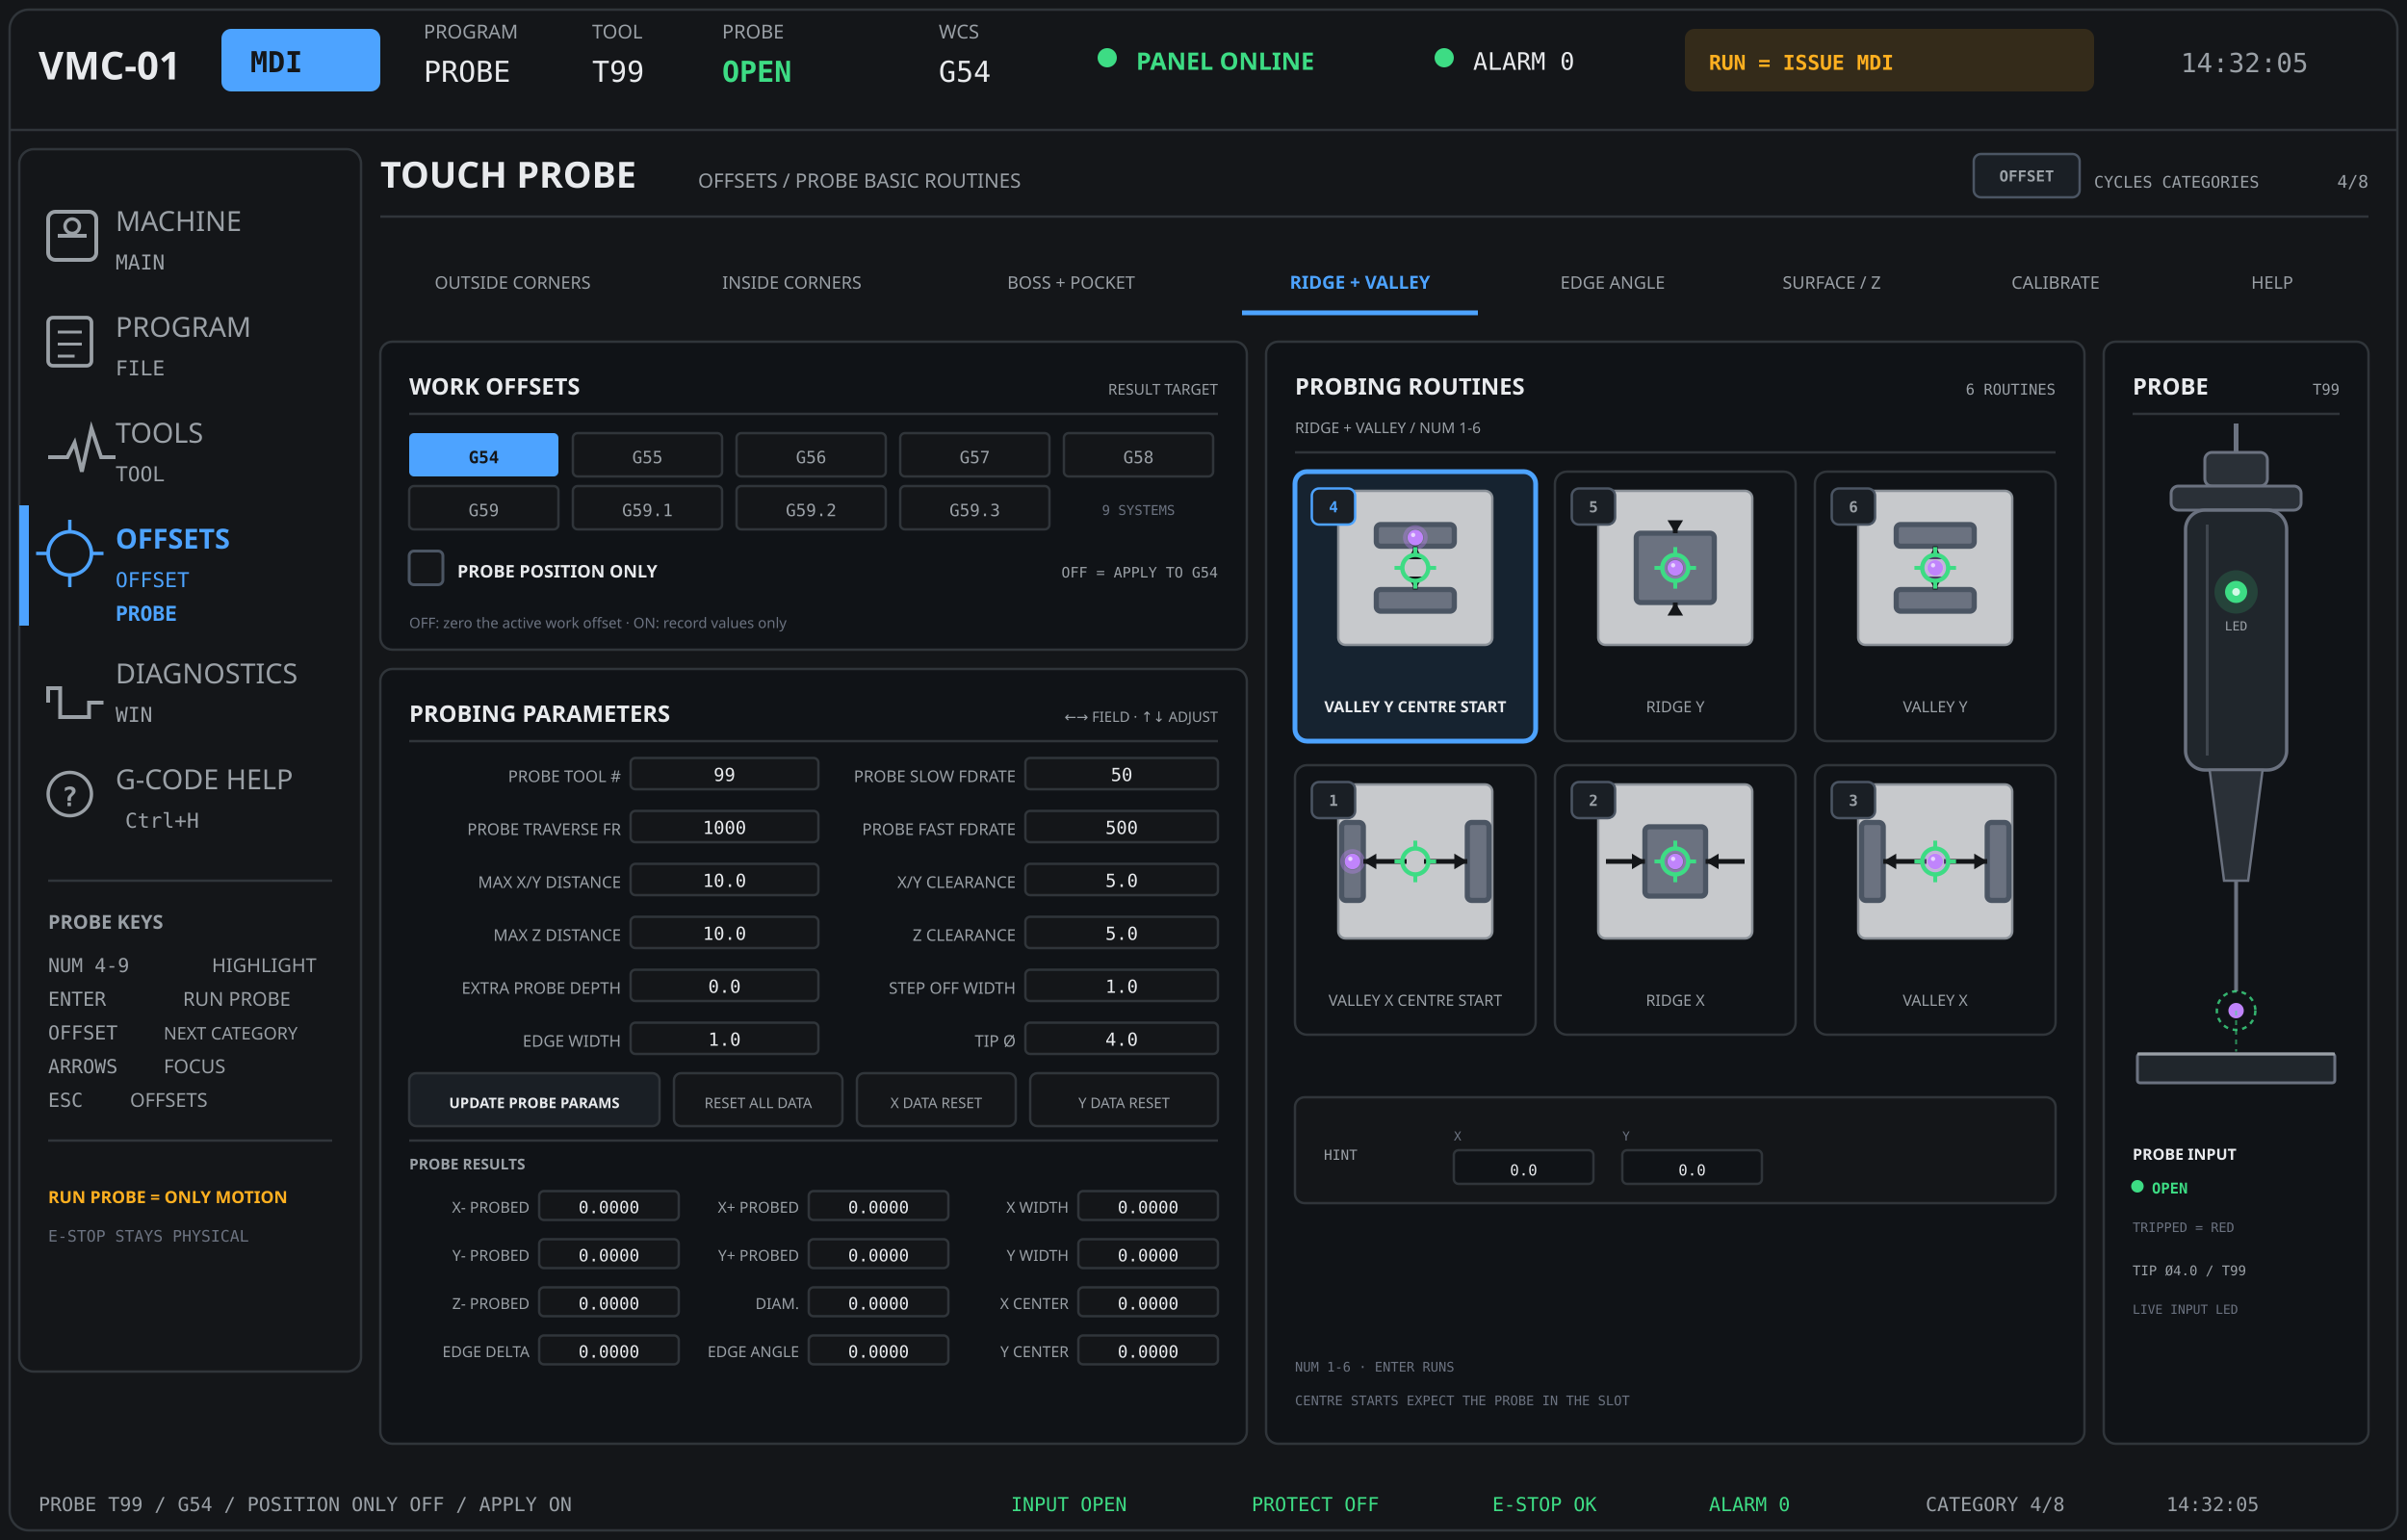
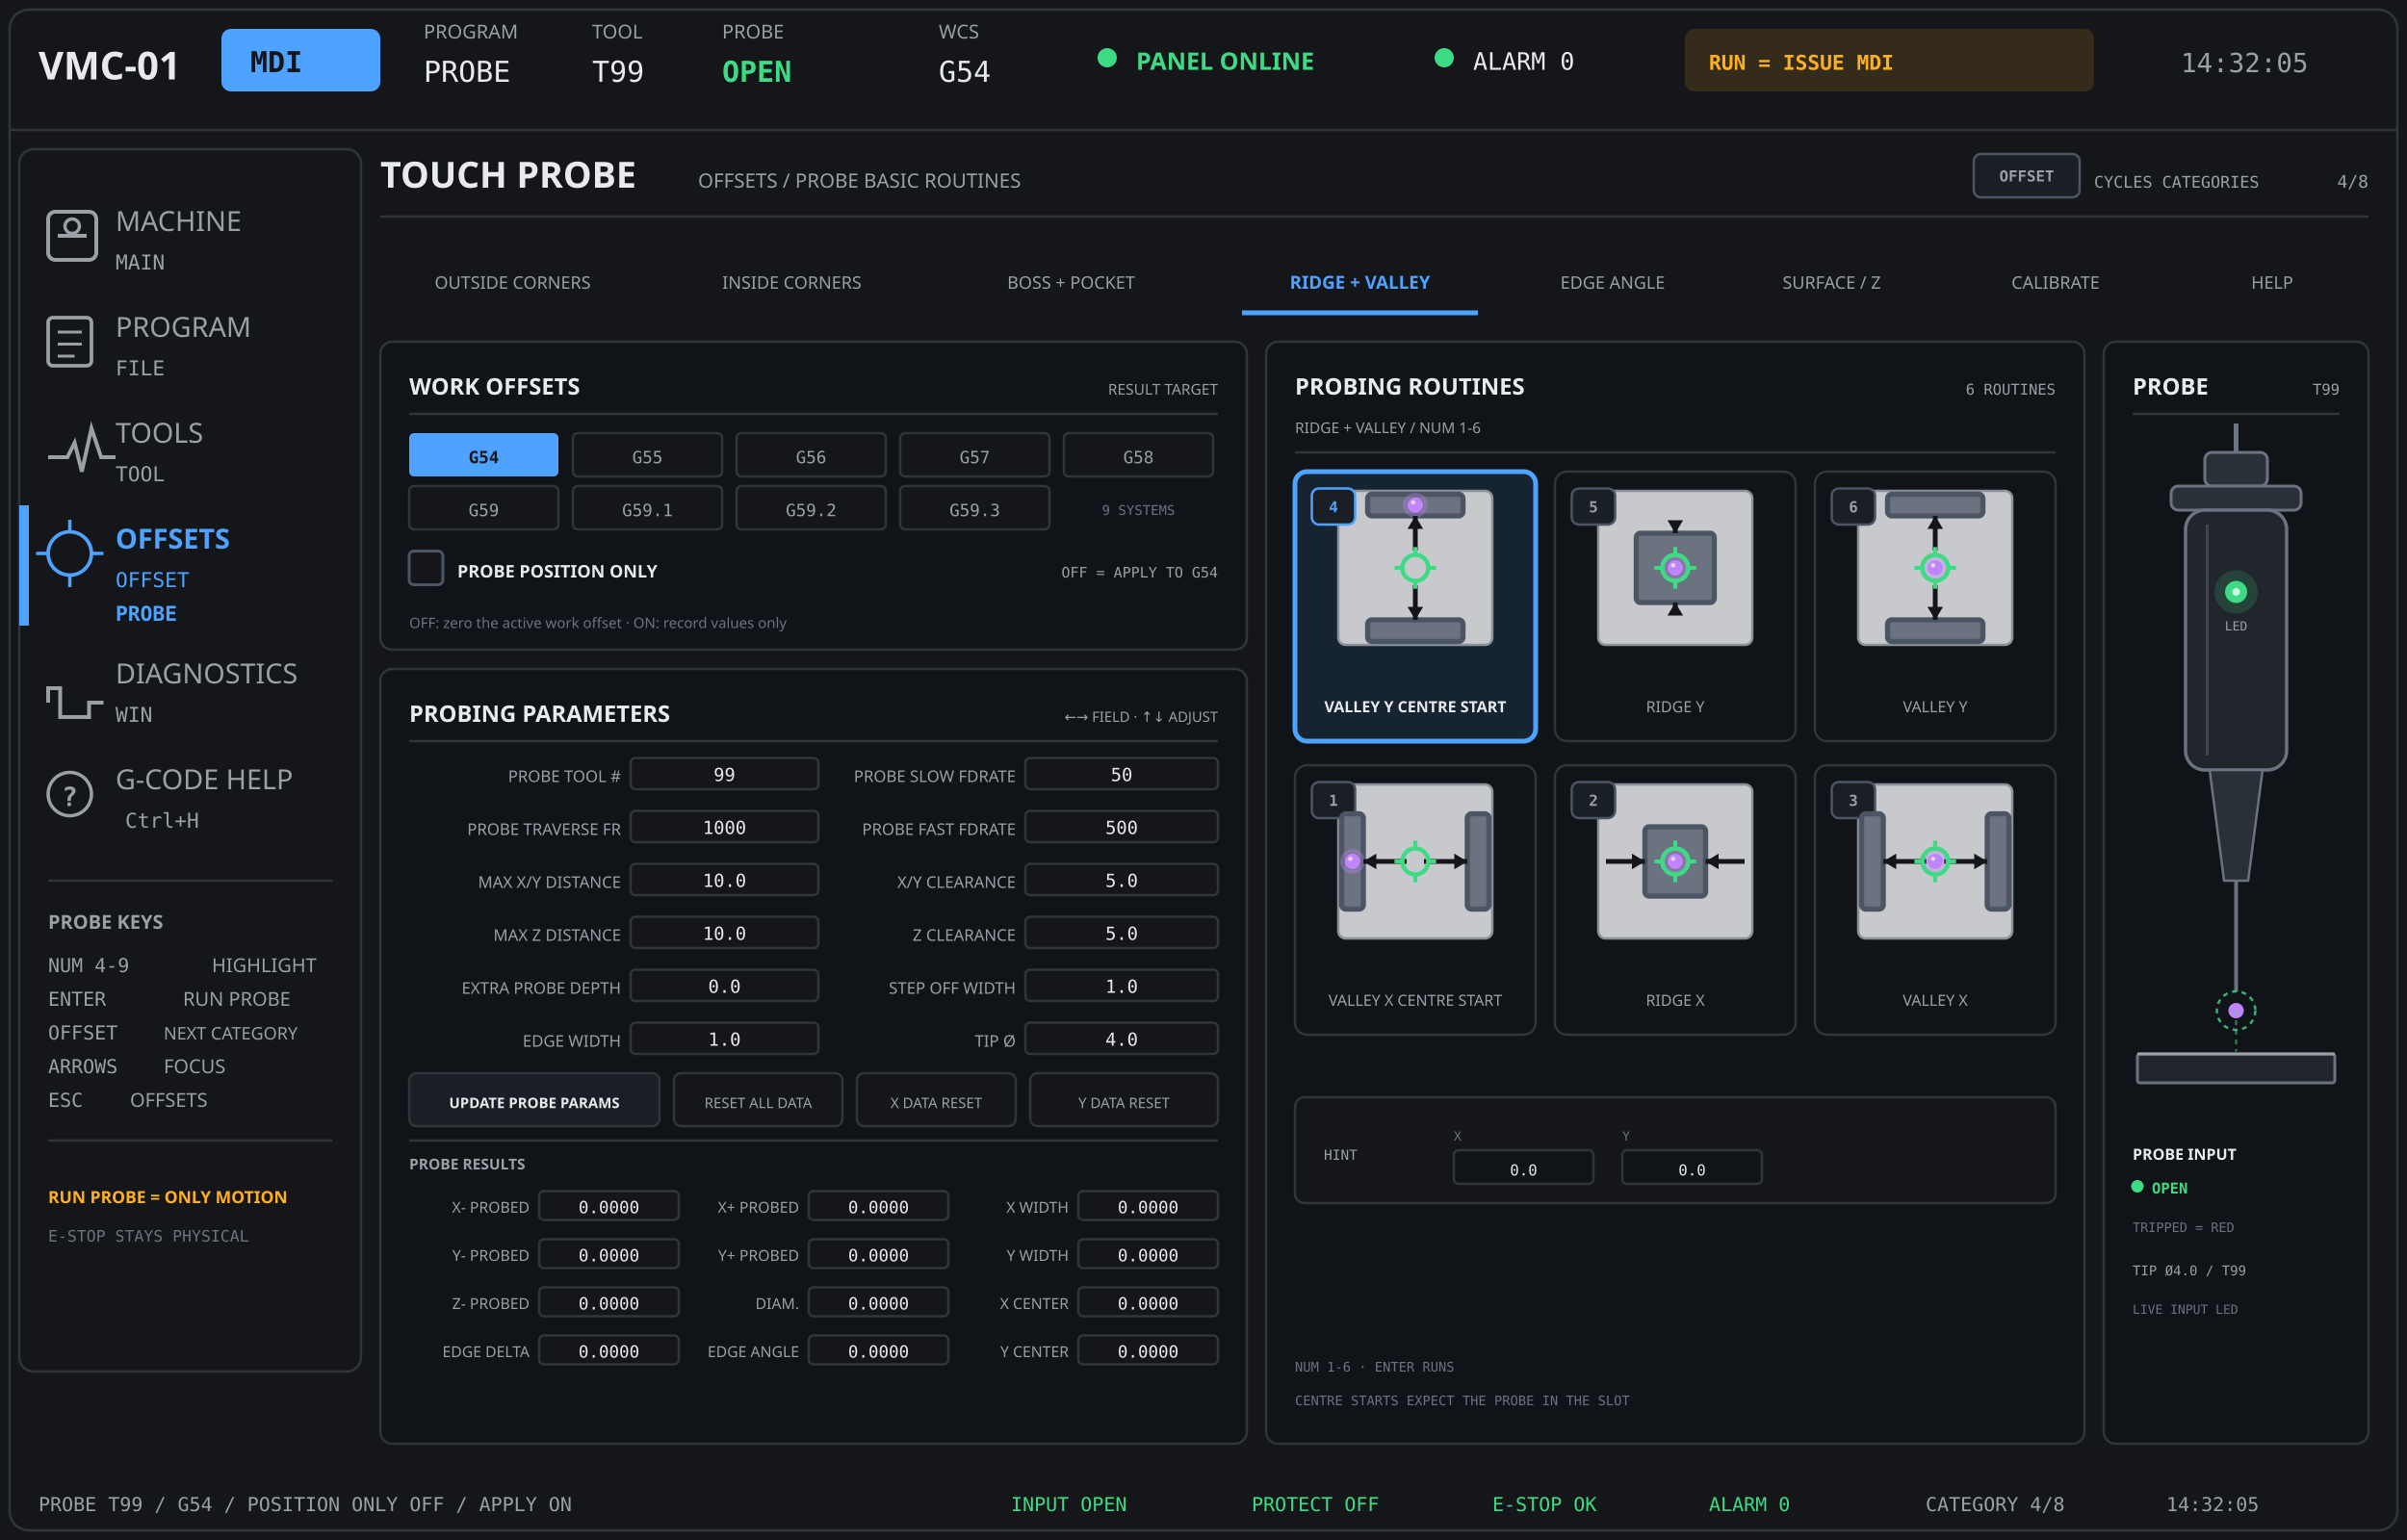
<svg xmlns="http://www.w3.org/2000/svg" viewBox="0 0 1000 640" width="1000" height="640">
  <rect x="0" y="0" width="1000" height="640" rx="0" fill="#141619" stroke="none" stroke-width="1" />
  <rect x="4" y="4" width="992" height="632" rx="8" fill="none" stroke="#30353a" stroke-width="1" />
  <line x1="4" y1="54" x2="996" y2="54" stroke="#30353a" stroke-width="1" />
  <text x="16" y="33" fill="#e8eaed" font-size="16" font-family="sans-serif" font-weight="700" text-anchor="start">VMC-01</text>
  <rect x="92" y="12" width="66" height="26" rx="4" fill="#4da3ff" stroke="none" stroke-width="1" />
  <text x="104" y="30" fill="#141619" font-size="12" font-family="monospace" font-weight="700" text-anchor="start">MDI</text>
  <text x="176" y="16" fill="#9aa0a6" font-size="8" font-family="sans-serif" text-anchor="start">PROGRAM</text>
  <text x="176" y="34" fill="#e8eaed" font-size="12" font-family="monospace" text-anchor="start">PROBE</text>
  <text x="246" y="16" fill="#9aa0a6" font-size="8" font-family="sans-serif" text-anchor="start">TOOL</text>
  <text x="246" y="34" fill="#e8eaed" font-size="12" font-family="monospace" text-anchor="start">T99</text>
  <text x="300" y="16" fill="#9aa0a6" font-size="8" font-family="sans-serif" text-anchor="start">PROBE</text>
  <text x="300" y="34" fill="#3ddc84" font-size="12" font-family="monospace" font-weight="700" text-anchor="start">OPEN</text>
  <text x="390" y="16" fill="#9aa0a6" font-size="8" font-family="sans-serif" text-anchor="start">WCS</text>
  <text x="390" y="34" fill="#e8eaed" font-size="12" font-family="monospace" text-anchor="start">G54</text>
  <circle cx="460" cy="24" r="4" fill="#3ddc84" />
  <text x="472" y="29" fill="#3ddc84" font-size="10" font-family="sans-serif" font-weight="700" text-anchor="start">PANEL ONLINE</text>
  <circle cx="600" cy="24" r="4" fill="#3ddc84" />
  <text x="612" y="29" fill="#e8eaed" font-size="10" font-family="monospace" text-anchor="start">ALARM 0</text>
  <rect x="700" y="12" width="170" height="26" rx="4" fill="#ffb020" stroke="none" stroke-width="0" opacity="0.14" />
  <text x="710" y="29" fill="#ffb020" font-size="8.5" font-family="monospace" font-weight="700" text-anchor="start">RUN = ISSUE MDI</text>
  <text x="906" y="30" fill="#9aa0a6" font-size="11" font-family="monospace" text-anchor="start">14:32:05</text>
  <rect x="8" y="62" width="142" height="508" rx="6" fill="#141619" stroke="#30353a" stroke-width="1" />
  <rect x="20" y="88" width="20" height="20" rx="3" fill="none" stroke="#9aa0a6" stroke-width="1.6" />
  <line x1="24" y1="98" x2="36" y2="98" stroke="#9aa0a6" stroke-width="1.6" />
  <circle cx="30" cy="94" r="3" fill="none" stroke="#9aa0a6" stroke-width="1.4" />
  <text x="48" y="96" fill="#9aa0a6" font-size="11.5" font-family="sans-serif" text-anchor="start">MACHINE</text>
  <text x="48" y="112" fill="#9aa0a6" font-size="8.5" font-family="monospace" text-anchor="start">MAIN</text>
  <rect x="20" y="132" width="18" height="20" rx="2" fill="none" stroke="#9aa0a6" stroke-width="1.5" />
  <line x1="24" y1="138" x2="34" y2="138" stroke="#9aa0a6" stroke-width="1.2" />
  <line x1="24" y1="143" x2="34" y2="143" stroke="#9aa0a6" stroke-width="1.2" />
  <line x1="24" y1="148" x2="31" y2="148" stroke="#9aa0a6" stroke-width="1.2" />
  <text x="48" y="140" fill="#9aa0a6" font-size="11.5" font-family="sans-serif" text-anchor="start">PROGRAM</text>
  <text x="48" y="156" fill="#9aa0a6" font-size="8.5" font-family="monospace" text-anchor="start">FILE</text>
  <path d="M20 190 L28 190 L31 184 L34 196 L38 178 L42 190 L48 190" fill="none" stroke="#9aa0a6" stroke-width="1.6" />
  <text x="48" y="184" fill="#9aa0a6" font-size="11.5" font-family="sans-serif" text-anchor="start">TOOLS</text>
  <text x="48" y="200" fill="#9aa0a6" font-size="8.5" font-family="monospace" text-anchor="start">TOOL</text>
  <rect x="8" y="210" width="4" height="50" rx="0" fill="#4da3ff" stroke="none" stroke-width="0" />
  <circle cx="29" cy="230" r="9" fill="none" stroke="#4da3ff" stroke-width="1.5" />
  <line x1="29" y1="216" x2="29" y2="221" stroke="#4da3ff" stroke-width="1.4" />
  <line x1="29" y1="239" x2="29" y2="244" stroke="#4da3ff" stroke-width="1.4" />
  <line x1="15" y1="230" x2="20" y2="230" stroke="#4da3ff" stroke-width="1.4" />
  <line x1="38" y1="230" x2="43" y2="230" stroke="#4da3ff" stroke-width="1.4" />
  <text x="48" y="228" fill="#4da3ff" font-size="11.5" font-family="sans-serif" font-weight="700" text-anchor="start">OFFSETS</text>
  <text x="48" y="244" fill="#4da3ff" font-size="8.5" font-family="monospace" text-anchor="start">OFFSET</text>
  <text x="48" y="258" fill="#4da3ff" font-size="8.5" font-family="monospace" font-weight="700" text-anchor="start">PROBE</text>
  <path d="M20 292 L20 286 L25 286 L25 298 L37 298 L37 292 L43 292" fill="none" stroke="#9aa0a6" stroke-width="1.6" />
  <text x="48" y="284" fill="#9aa0a6" font-size="11.5" font-family="sans-serif" text-anchor="start">DIAGNOSTICS</text>
  <text x="48" y="300" fill="#9aa0a6" font-size="8.5" font-family="monospace" text-anchor="start">WIN</text>
  <circle cx="29" cy="330" r="9" fill="none" stroke="#9aa0a6" stroke-width="1.4" />
  <text x="29" y="335" fill="#9aa0a6" font-size="11" font-family="monospace" font-weight="700" text-anchor="middle">?</text>
  <text x="48" y="328" fill="#9aa0a6" font-size="11.5" font-family="sans-serif" text-anchor="start">G-CODE HELP</text>
  <text x="52" y="344" fill="#9aa0a6" font-size="8.5" font-family="monospace" text-anchor="start">Ctrl+H</text>
  <line x1="20" y1="366" x2="138" y2="366" stroke="#30353a" stroke-width="1" />
  <text x="20" y="386" fill="#9aa0a6" font-size="8" font-family="sans-serif" font-weight="700" text-anchor="start">PROBE KEYS</text>
  <text x="20" y="404" fill="#9aa0a6" font-size="8" font-family="monospace" text-anchor="start">NUM 4-9</text>
  <text x="88" y="404" fill="#9aa0a6" font-size="8" font-family="sans-serif" text-anchor="start">HIGHLIGHT</text>
  <text x="20" y="418" fill="#9aa0a6" font-size="8" font-family="monospace" text-anchor="start">ENTER</text>
  <text x="76" y="418" fill="#9aa0a6" font-size="8" font-family="sans-serif" text-anchor="start">RUN PROBE</text>
  <text x="20" y="432" fill="#9aa0a6" font-size="8" font-family="monospace" text-anchor="start">OFFSET</text>
  <text x="68" y="432" fill="#9aa0a6" font-size="7.2" font-family="sans-serif" text-anchor="start">NEXT CATEGORY</text>
  <text x="20" y="446" fill="#9aa0a6" font-size="8" font-family="monospace" text-anchor="start">ARROWS</text>
  <text x="68" y="446" fill="#9aa0a6" font-size="8" font-family="sans-serif" text-anchor="start">FOCUS</text>
  <text x="20" y="460" fill="#9aa0a6" font-size="8" font-family="monospace" text-anchor="start">ESC</text>
  <text x="54" y="460" fill="#9aa0a6" font-size="8" font-family="sans-serif" text-anchor="start">OFFSETS</text>
  <line x1="20" y1="474" x2="138" y2="474" stroke="#30353a" stroke-width="1" />
  <text x="20" y="500" fill="#ffb020" font-size="7.0" font-family="sans-serif" font-weight="700" text-anchor="start">RUN PROBE = ONLY MOTION</text>
  <text x="20" y="516" fill="#6b7280" font-size="6.6" font-family="monospace" text-anchor="start">E-STOP STAYS PHYSICAL</text>
  <text x="158" y="78" fill="#e8eaed" font-size="15" font-family="sans-serif" font-weight="700" text-anchor="start">TOUCH PROBE</text>
  <text x="290" y="78" fill="#9aa0a6" font-size="8.2" font-family="sans-serif" text-anchor="start">OFFSETS / PROBE BASIC ROUTINES</text>
  <rect x="820" y="64" width="44" height="18" rx="3" fill="#1a1f25" stroke="#4b5563" stroke-width="1" />
  <text x="842.0" y="75.4" fill="#9aa0a6" font-size="6.3" font-family="monospace" font-weight="700" text-anchor="middle">OFFSET</text>
  <text x="870" y="78" fill="#9aa0a6" font-size="6.7" font-family="monospace" text-anchor="start">CYCLES CATEGORIES</text>
  <text x="984" y="78" fill="#9aa0a6" font-size="7.2" font-family="monospace" text-anchor="end">4/8</text>
  <line x1="158" y1="90" x2="984" y2="90" stroke="#30353a" stroke-width="1" />
  <text x="213.0" y="120" fill="#9aa0a6" font-size="7.2" font-family="sans-serif" text-anchor="middle">OUTSIDE CORNERS</text>
  <text x="329.0" y="120" fill="#9aa0a6" font-size="7.2" font-family="sans-serif" text-anchor="middle">INSIDE CORNERS</text>
  <text x="445.0" y="120" fill="#9aa0a6" font-size="7.2" font-family="sans-serif" text-anchor="middle">BOSS + POCKET</text>
  <text x="565.0" y="120" fill="#4da3ff" font-size="7.5" font-family="sans-serif" font-weight="700" text-anchor="middle">RIDGE + VALLEY</text>
  <line x1="516" y1="130" x2="614" y2="130" stroke="#4da3ff" stroke-width="2" />
  <text x="670.0" y="120" fill="#9aa0a6" font-size="7.2" font-family="sans-serif" text-anchor="middle">EDGE ANGLE</text>
  <text x="761.0" y="120" fill="#9aa0a6" font-size="7.2" font-family="sans-serif" text-anchor="middle">SURFACE / Z</text>
  <text x="854.0" y="120" fill="#9aa0a6" font-size="7.2" font-family="sans-serif" text-anchor="middle">CALIBRATE</text>
  <text x="944.0" y="120" fill="#9aa0a6" font-size="7.2" font-family="sans-serif" text-anchor="middle">HELP</text>
  <rect x="158" y="142" width="360" height="128" rx="5" fill="#101317" stroke="#30353a" stroke-width="1" />
  <text x="170" y="164" fill="#e8eaed" font-size="9.5" font-family="sans-serif" font-weight="700" text-anchor="start">WORK OFFSETS</text>
  <text x="506" y="164" fill="#9aa0a6" font-size="6.2" font-family="sans-serif" text-anchor="end">RESULT TARGET</text>
  <line x1="170" y1="172" x2="506" y2="172" stroke="#30353a" stroke-width="1" />
  <rect x="170" y="180" width="62" height="18" rx="2" fill="#4da3ff" stroke="none" stroke-width="1" />
  <text x="201" y="192.5" fill="#141619" font-size="7" font-family="monospace" font-weight="700" text-anchor="middle">G54</text>
  <rect x="238" y="180" width="62" height="18" rx="2" fill="#141619" stroke="#30353a" stroke-width="1" />
  <text x="269" y="192.5" fill="#9aa0a6" font-size="7" font-family="monospace" text-anchor="middle">G55</text>
  <rect x="306" y="180" width="62" height="18" rx="2" fill="#141619" stroke="#30353a" stroke-width="1" />
  <text x="337" y="192.5" fill="#9aa0a6" font-size="7" font-family="monospace" text-anchor="middle">G56</text>
  <rect x="374" y="180" width="62" height="18" rx="2" fill="#141619" stroke="#30353a" stroke-width="1" />
  <text x="405" y="192.5" fill="#9aa0a6" font-size="7" font-family="monospace" text-anchor="middle">G57</text>
  <rect x="442" y="180" width="62" height="18" rx="2" fill="#141619" stroke="#30353a" stroke-width="1" />
  <text x="473" y="192.5" fill="#9aa0a6" font-size="7" font-family="monospace" text-anchor="middle">G58</text>
  <rect x="170" y="202" width="62" height="18" rx="2" fill="#141619" stroke="#30353a" stroke-width="1" />
  <text x="201" y="214.5" fill="#9aa0a6" font-size="7" font-family="monospace" text-anchor="middle">G59</text>
  <rect x="238" y="202" width="62" height="18" rx="2" fill="#141619" stroke="#30353a" stroke-width="1" />
  <text x="269" y="214.5" fill="#9aa0a6" font-size="7" font-family="monospace" text-anchor="middle">G59.1</text>
  <rect x="306" y="202" width="62" height="18" rx="2" fill="#141619" stroke="#30353a" stroke-width="1" />
  <text x="337" y="214.5" fill="#9aa0a6" font-size="7" font-family="monospace" text-anchor="middle">G59.2</text>
  <rect x="374" y="202" width="62" height="18" rx="2" fill="#141619" stroke="#30353a" stroke-width="1" />
  <text x="405" y="214.5" fill="#9aa0a6" font-size="7" font-family="monospace" text-anchor="middle">G59.3</text>
  <text x="473" y="214" fill="#6b7280" font-size="5.6" font-family="monospace" text-anchor="middle">9 SYSTEMS</text>
  <rect x="170" y="229" width="14" height="14" rx="2" fill="#141619" stroke="#4b5563" stroke-width="1.2" />
  <text x="190" y="240" fill="#e8eaed" font-size="7.2" font-family="sans-serif" font-weight="700" text-anchor="start">PROBE POSITION ONLY</text>
  <text x="506" y="240" fill="#9aa0a6" font-size="6.0" font-family="monospace" text-anchor="end">OFF = APPLY TO G54</text>
  <text x="170" y="261" fill="#6b7280" font-size="6.0" font-family="sans-serif" text-anchor="start">OFF: zero the active work offset · ON: record values only</text>
  <rect x="158" y="278" width="360" height="322" rx="5" fill="#101317" stroke="#30353a" stroke-width="1" />
  <text x="170" y="300" fill="#e8eaed" font-size="9.5" font-family="sans-serif" font-weight="700" text-anchor="start">PROBING PARAMETERS</text>
  <text x="506" y="300" fill="#9aa0a6" font-size="5.9" font-family="sans-serif" text-anchor="end">←→ FIELD · ↑↓ ADJUST</text>
  <line x1="170" y1="308" x2="506" y2="308" stroke="#30353a" stroke-width="1" />
  <text x="258" y="325" fill="#9aa0a6" font-size="6.7" font-family="sans-serif" text-anchor="end">PROBE TOOL #</text>
  <rect x="262" y="315" width="78" height="13" rx="2" fill="#141619" stroke="#30353a" stroke-width="1" />
  <text x="301" y="324.6" fill="#e8eaed" font-size="7.5" font-family="monospace" text-anchor="middle">99</text>
  <text x="422" y="325" fill="#9aa0a6" font-size="6.7" font-family="sans-serif" text-anchor="end">PROBE SLOW FDRATE</text>
  <rect x="426" y="315" width="80" height="13" rx="2" fill="#141619" stroke="#30353a" stroke-width="1" />
  <text x="466" y="324.6" fill="#e8eaed" font-size="7.5" font-family="monospace" text-anchor="middle">50</text>
  <text x="258" y="347" fill="#9aa0a6" font-size="6.7" font-family="sans-serif" text-anchor="end">PROBE TRAVERSE FR</text>
  <rect x="262" y="337" width="78" height="13" rx="2" fill="#141619" stroke="#30353a" stroke-width="1" />
  <text x="301" y="346.6" fill="#e8eaed" font-size="7.5" font-family="monospace" text-anchor="middle">1000</text>
  <text x="422" y="347" fill="#9aa0a6" font-size="6.7" font-family="sans-serif" text-anchor="end">PROBE FAST FDRATE</text>
  <rect x="426" y="337" width="80" height="13" rx="2" fill="#141619" stroke="#30353a" stroke-width="1" />
  <text x="466" y="346.6" fill="#e8eaed" font-size="7.5" font-family="monospace" text-anchor="middle">500</text>
  <text x="258" y="369" fill="#9aa0a6" font-size="6.7" font-family="sans-serif" text-anchor="end">MAX X/Y DISTANCE</text>
  <rect x="262" y="359" width="78" height="13" rx="2" fill="#141619" stroke="#30353a" stroke-width="1" />
  <text x="301" y="368.6" fill="#e8eaed" font-size="7.5" font-family="monospace" text-anchor="middle">10.0</text>
  <text x="422" y="369" fill="#9aa0a6" font-size="6.7" font-family="sans-serif" text-anchor="end">X/Y CLEARANCE</text>
  <rect x="426" y="359" width="80" height="13" rx="2" fill="#141619" stroke="#30353a" stroke-width="1" />
  <text x="466" y="368.6" fill="#e8eaed" font-size="7.5" font-family="monospace" text-anchor="middle">5.0</text>
  <text x="258" y="391" fill="#9aa0a6" font-size="6.7" font-family="sans-serif" text-anchor="end">MAX Z DISTANCE</text>
  <rect x="262" y="381" width="78" height="13" rx="2" fill="#141619" stroke="#30353a" stroke-width="1" />
  <text x="301" y="390.6" fill="#e8eaed" font-size="7.5" font-family="monospace" text-anchor="middle">10.0</text>
  <text x="422" y="391" fill="#9aa0a6" font-size="6.7" font-family="sans-serif" text-anchor="end">Z CLEARANCE</text>
  <rect x="426" y="381" width="80" height="13" rx="2" fill="#141619" stroke="#30353a" stroke-width="1" />
  <text x="466" y="390.6" fill="#e8eaed" font-size="7.5" font-family="monospace" text-anchor="middle">5.0</text>
  <text x="258" y="413" fill="#9aa0a6" font-size="6.7" font-family="sans-serif" text-anchor="end">EXTRA PROBE DEPTH</text>
  <rect x="262" y="403" width="78" height="13" rx="2" fill="#141619" stroke="#30353a" stroke-width="1" />
  <text x="301" y="412.6" fill="#e8eaed" font-size="7.5" font-family="monospace" text-anchor="middle">0.0</text>
  <text x="422" y="413" fill="#9aa0a6" font-size="6.7" font-family="sans-serif" text-anchor="end">STEP OFF WIDTH</text>
  <rect x="426" y="403" width="80" height="13" rx="2" fill="#141619" stroke="#30353a" stroke-width="1" />
  <text x="466" y="412.6" fill="#e8eaed" font-size="7.5" font-family="monospace" text-anchor="middle">1.0</text>
  <text x="258" y="435" fill="#9aa0a6" font-size="6.7" font-family="sans-serif" text-anchor="end">EDGE WIDTH</text>
  <rect x="262" y="425" width="78" height="13" rx="2" fill="#141619" stroke="#30353a" stroke-width="1" />
  <text x="301" y="434.6" fill="#e8eaed" font-size="7.5" font-family="monospace" text-anchor="middle">1.0</text>
  <text x="422" y="435" fill="#9aa0a6" font-size="6.7" font-family="sans-serif" text-anchor="end">TIP Ø</text>
  <rect x="426" y="425" width="80" height="13" rx="2" fill="#141619" stroke="#30353a" stroke-width="1" />
  <text x="466" y="434.6" fill="#e8eaed" font-size="7.5" font-family="monospace" text-anchor="middle">4.0</text>
  <rect x="170" y="446" width="104" height="22" rx="3" fill="#1a1f25" stroke="#30353a" stroke-width="1" />
  <text x="222" y="460.5" fill="#e8eaed" font-size="6.0" font-family="sans-serif" font-weight="700" text-anchor="middle">UPDATE PROBE PARAMS</text>
  <rect x="280" y="446" width="70" height="22" rx="3" fill="#141619" stroke="#30353a" stroke-width="1" />
  <text x="315" y="460.5" fill="#9aa0a6" font-size="6.0" font-family="sans-serif" text-anchor="middle">RESET ALL DATA</text>
  <rect x="356" y="446" width="66" height="22" rx="3" fill="#141619" stroke="#30353a" stroke-width="1" />
  <text x="389" y="460.5" fill="#9aa0a6" font-size="6.0" font-family="sans-serif" text-anchor="middle">X DATA RESET</text>
  <rect x="428" y="446" width="78" height="22" rx="3" fill="#141619" stroke="#30353a" stroke-width="1" />
  <text x="467" y="460.5" fill="#9aa0a6" font-size="6.0" font-family="sans-serif" text-anchor="middle">Y DATA RESET</text>
  <line x1="170" y1="474" x2="506" y2="474" stroke="#30353a" stroke-width="1" />
  <text x="170" y="486" fill="#9aa0a6" font-size="6.2" font-family="sans-serif" font-weight="700" text-anchor="start">PROBE RESULTS</text>
  <text x="220" y="504" fill="#9aa0a6" font-size="6.3" font-family="sans-serif" text-anchor="end">X- PROBED</text>
  <rect x="224" y="495" width="58" height="12" rx="2" fill="#141619" stroke="#30353a" stroke-width="1" />
  <text x="253" y="504.2" fill="#e8eaed" font-size="7.0" font-family="monospace" text-anchor="middle">0.0000</text>
  <text x="332" y="504" fill="#9aa0a6" font-size="6.3" font-family="sans-serif" text-anchor="end">X+ PROBED</text>
  <rect x="336" y="495" width="58" height="12" rx="2" fill="#141619" stroke="#30353a" stroke-width="1" />
  <text x="365" y="504.2" fill="#e8eaed" font-size="7.0" font-family="monospace" text-anchor="middle">0.0000</text>
  <text x="444" y="504" fill="#9aa0a6" font-size="6.3" font-family="sans-serif" text-anchor="end">X WIDTH</text>
  <rect x="448" y="495" width="58" height="12" rx="2" fill="#141619" stroke="#30353a" stroke-width="1" />
  <text x="477" y="504.2" fill="#e8eaed" font-size="7.0" font-family="monospace" text-anchor="middle">0.0000</text>
  <text x="220" y="524" fill="#9aa0a6" font-size="6.3" font-family="sans-serif" text-anchor="end">Y- PROBED</text>
  <rect x="224" y="515" width="58" height="12" rx="2" fill="#141619" stroke="#30353a" stroke-width="1" />
  <text x="253" y="524.2" fill="#e8eaed" font-size="7.0" font-family="monospace" text-anchor="middle">0.0000</text>
  <text x="332" y="524" fill="#9aa0a6" font-size="6.3" font-family="sans-serif" text-anchor="end">Y+ PROBED</text>
  <rect x="336" y="515" width="58" height="12" rx="2" fill="#141619" stroke="#30353a" stroke-width="1" />
  <text x="365" y="524.2" fill="#e8eaed" font-size="7.0" font-family="monospace" text-anchor="middle">0.0000</text>
  <text x="444" y="524" fill="#9aa0a6" font-size="6.3" font-family="sans-serif" text-anchor="end">Y WIDTH</text>
  <rect x="448" y="515" width="58" height="12" rx="2" fill="#141619" stroke="#30353a" stroke-width="1" />
  <text x="477" y="524.2" fill="#e8eaed" font-size="7.0" font-family="monospace" text-anchor="middle">0.0000</text>
  <text x="220" y="544" fill="#9aa0a6" font-size="6.3" font-family="sans-serif" text-anchor="end">Z- PROBED</text>
  <rect x="224" y="535" width="58" height="12" rx="2" fill="#141619" stroke="#30353a" stroke-width="1" />
  <text x="253" y="544.2" fill="#e8eaed" font-size="7.0" font-family="monospace" text-anchor="middle">0.0000</text>
  <text x="332" y="544" fill="#9aa0a6" font-size="6.3" font-family="sans-serif" text-anchor="end">DIAM.</text>
  <rect x="336" y="535" width="58" height="12" rx="2" fill="#141619" stroke="#30353a" stroke-width="1" />
  <text x="365" y="544.2" fill="#e8eaed" font-size="7.0" font-family="monospace" text-anchor="middle">0.0000</text>
  <text x="444" y="544" fill="#9aa0a6" font-size="6.3" font-family="sans-serif" text-anchor="end">X CENTER</text>
  <rect x="448" y="535" width="58" height="12" rx="2" fill="#141619" stroke="#30353a" stroke-width="1" />
  <text x="477" y="544.2" fill="#e8eaed" font-size="7.0" font-family="monospace" text-anchor="middle">0.0000</text>
  <text x="220" y="564" fill="#9aa0a6" font-size="6.3" font-family="sans-serif" text-anchor="end">EDGE DELTA</text>
  <rect x="224" y="555" width="58" height="12" rx="2" fill="#141619" stroke="#30353a" stroke-width="1" />
  <text x="253" y="564.2" fill="#e8eaed" font-size="7.0" font-family="monospace" text-anchor="middle">0.0000</text>
  <text x="332" y="564" fill="#9aa0a6" font-size="6.3" font-family="sans-serif" text-anchor="end">EDGE ANGLE</text>
  <rect x="336" y="555" width="58" height="12" rx="2" fill="#141619" stroke="#30353a" stroke-width="1" />
  <text x="365" y="564.2" fill="#e8eaed" font-size="7.0" font-family="monospace" text-anchor="middle">0.0000</text>
  <text x="444" y="564" fill="#9aa0a6" font-size="6.3" font-family="sans-serif" text-anchor="end">Y CENTER</text>
  <rect x="448" y="555" width="58" height="12" rx="2" fill="#141619" stroke="#30353a" stroke-width="1" />
  <text x="477" y="564.2" fill="#e8eaed" font-size="7.0" font-family="monospace" text-anchor="middle">0.0000</text>
  <rect x="874" y="142" width="110" height="458" rx="5" fill="#101317" stroke="#30353a" stroke-width="1" />
  <text x="886" y="164" fill="#e8eaed" font-size="9.5" font-family="sans-serif" font-weight="700" text-anchor="start">PROBE</text>
  <text x="972" y="164" fill="#9aa0a6" font-size="6.2" font-family="monospace" text-anchor="end">T99</text>
  <line x1="886" y1="172" x2="972" y2="172" stroke="#30353a" stroke-width="1" />
  <line x1="929" y1="176" x2="929" y2="188" stroke="#6b7280" stroke-width="2" />
  <rect x="916" y="188" width="26" height="14" rx="3" fill="#2a3037" stroke="#6b7280" stroke-width="1.2" />
  <rect x="902" y="202" width="54" height="10" rx="3" fill="#2a3037" stroke="#6b7280" stroke-width="1.2" />
  <rect x="908" y="212" width="42" height="108" rx="8" fill="#20262c" stroke="#6b7280" stroke-width="1.4" />
  <line x1="917" y1="218" x2="917" y2="314" stroke="#3f464e" stroke-width="1.2" />
  <circle cx="929" cy="246" r="9" fill="#3ddc84" opacity="0.16" />
  <circle cx="929" cy="246" r="4.6" fill="#3ddc84" />
  <circle cx="929" cy="246" r="1.6" fill="#d1fae5" />
  <text x="929" y="262" fill="#9aa0a6" font-size="5.2" font-family="monospace" text-anchor="middle">LED</text>
  <path d="M918 320 L940 320 L934 366 L924 366 Z" fill="#2a3037" stroke="#6b7280" stroke-width="1" />
  <line x1="929" y1="366" x2="929" y2="412" stroke="#6b7280" stroke-width="1.6" />
  <circle cx="929" cy="420" r="3.2" fill="#c084fc" />
  <circle cx="929" cy="420" r="8" fill="none" stroke="#3ddc84" stroke-width="1" stroke-dasharray="2 2" opacity="0.8" />
  <line x1="929" y1="420" x2="929" y2="437" stroke="#3ddc84" stroke-width="0.8" stroke-dasharray="2 2" opacity="0.6" />
  <rect x="888" y="438" width="82" height="12" rx="1" fill="#20262c" stroke="#6b7280" stroke-width="1.2" />
  <line x1="888" y1="438" x2="970" y2="438" stroke="#9aa0a6" stroke-width="1.2" />
  <text x="886" y="482" fill="#e8eaed" font-size="6.4" font-family="sans-serif" font-weight="700" text-anchor="start">PROBE INPUT</text>
  <circle cx="888" cy="493" r="2.6" fill="#3ddc84" />
  <text x="894" y="496" fill="#3ddc84" font-size="6.2" font-family="monospace" font-weight="700" text-anchor="start">OPEN</text>
  <text x="886" y="512" fill="#6b7280" font-size="5.4" font-family="monospace" text-anchor="start">TRIPPED = RED</text>
  <text x="886" y="530" fill="#9aa0a6" font-size="5.6" font-family="monospace" text-anchor="start">TIP Ø4.0 / T99</text>
  <text x="886" y="546" fill="#6b7280" font-size="5.2" font-family="monospace" text-anchor="start">LIVE INPUT LED</text>
  <rect x="526" y="142" width="340" height="458" rx="5" fill="#101317" stroke="#30353a" stroke-width="1" />
  <text x="538" y="164" fill="#e8eaed" font-size="9.5" font-family="sans-serif" font-weight="700" text-anchor="start">PROBING ROUTINES</text>
  <text x="854" y="164" fill="#9aa0a6" font-size="6.2" font-family="monospace" text-anchor="end">6 ROUTINES</text>
  <text x="538" y="180" fill="#9aa0a6" font-size="6.2" font-family="sans-serif" text-anchor="start">RIDGE + VALLEY / NUM 1-6</text>
  <line x1="538" y1="188" x2="854" y2="188" stroke="#30353a" stroke-width="1" />
  <rect x="538" y="196" width="100" height="112" rx="5" fill="#4da3ff" fill-opacity="0.11" stroke="#4da3ff" stroke-width="2" />
  <rect x="556.0" y="204" width="64" height="64" rx="3" fill="#c7c9cc" stroke="#8b9198" stroke-width="1" />
  <rect x="545" y="203" width="18" height="15" rx="3" fill="#1a1f25" stroke="#4da3ff" stroke-width="1" />
  <text x="554.0" y="212.9" fill="#4da3ff" font-size="6.3" font-family="monospace" font-weight="700" text-anchor="middle">4</text>
  <g transform="translate(557.4,216.2) scale(1.8)">
    <rect x="1" y="1" width="32" height="20" rx="2" fill="#c7c9cc" stroke="none" stroke-width="0" />
-     <rect x="8" y="1" width="18" height="5" rx="1" fill="#6b7280" stroke="#4b5563" stroke-width="1.2" />
-     <rect x="8" y="16" width="18" height="5" rx="1" fill="#6b7280" stroke="#4b5563" stroke-width="1.2" />
-     <circle cx="17" cy="4" r="2.4" fill="none" stroke="#c084fc" stroke-width="0.9" opacity="0.35" />
-     <circle cx="17" cy="4" r="1.8" fill="#c084fc" />
-     <circle cx="16.5" cy="3.4" r="0.5" fill="#e9d5ff" />
-     <line x1="17" y1="9" x2="17" y2="6" stroke="#141619" stroke-width="1.1" />
-     <polygon points="17,6 15.2,9 18.8,9" fill="#141619" />
-     <line x1="17" y1="13" x2="17" y2="16" stroke="#141619" stroke-width="1.1" />
-     <polygon points="17,16 15.2,13 18.8,13" fill="#141619" />
+     <rect x="6" y="-6" width="22" height="5" rx="1" fill="#6b7280" stroke="#4b5563" stroke-width="1.2" />
+     <rect x="6" y="23" width="22" height="5" rx="1" fill="#6b7280" stroke="#4b5563" stroke-width="1.2" />
+     <circle cx="17" cy="-3.5" r="2.4" fill="none" stroke="#c084fc" stroke-width="0.9" opacity="0.35" />
+     <circle cx="17" cy="-3.5" r="1.8" fill="#c084fc" />
+     <circle cx="16.5" cy="-4.1" r="0.5" fill="#e9d5ff" />
+     <line x1="17" y1="7" x2="17" y2="-1" stroke="#141619" stroke-width="1.1" />
+     <polygon points="17,-1 15.2,2 18.8,2" fill="#141619" />
+     <line x1="17" y1="15" x2="17" y2="23" stroke="#141619" stroke-width="1.1" />
+     <polygon points="17,23 15.2,20 18.8,20" fill="#141619" />
    <circle cx="17" cy="11" r="3.0" fill="none" stroke="#3ddc84" stroke-width="1.0" />
    <line x1="17" y1="8.0" x2="17" y2="6.2" stroke="#3ddc84" stroke-width="0.9" />
    <line x1="17" y1="14.0" x2="17" y2="15.8" stroke="#3ddc84" stroke-width="0.9" />
    <line x1="14.0" y1="11" x2="12.2" y2="11" stroke="#3ddc84" stroke-width="0.9" />
    <line x1="20.0" y1="11" x2="21.8" y2="11" stroke="#3ddc84" stroke-width="0.9" />
  </g>
  <text x="588.0" y="296" fill="#e8eaed" font-size="6.4" font-family="sans-serif" font-weight="700" text-anchor="middle">VALLEY Y CENTRE START</text>
  <rect x="646" y="196" width="100" height="112" rx="5" fill="#101317" stroke="#30353a" stroke-width="1" />
  <rect x="664.0" y="204" width="64" height="64" rx="3" fill="#c7c9cc" stroke="#8b9198" stroke-width="1" />
  <rect x="653" y="203" width="18" height="15" rx="3" fill="#1a1f25" stroke="#4b5563" stroke-width="1" />
  <text x="662.0" y="212.9" fill="#9aa0a6" font-size="6.3" font-family="monospace" font-weight="700" text-anchor="middle">5</text>
  <g transform="translate(665.4,216.2) scale(1.8)">
    <rect x="1" y="1" width="32" height="20" rx="2" fill="#c7c9cc" stroke="none" stroke-width="0" />
    <rect x="8" y="3" width="18" height="16" rx="1" fill="#6b7280" stroke="#4b5563" stroke-width="1.2" />
    <line x1="17" y1="1" x2="17" y2="3" stroke="#141619" stroke-width="1.1" />
    <polygon points="17,3 15.2,0 18.8,0" fill="#141619" />
    <line x1="17" y1="21" x2="17" y2="19" stroke="#141619" stroke-width="1.1" />
    <polygon points="17,19 15.2,22 18.8,22" fill="#141619" />
    <circle cx="17" cy="11" r="2.4" fill="none" stroke="#c084fc" stroke-width="0.9" opacity="0.35" />
    <circle cx="17" cy="11" r="1.8" fill="#c084fc" />
    <circle cx="16.5" cy="10.4" r="0.5" fill="#e9d5ff" />
    <circle cx="17" cy="11" r="3.0" fill="none" stroke="#3ddc84" stroke-width="1.0" />
    <line x1="17" y1="8.0" x2="17" y2="6.2" stroke="#3ddc84" stroke-width="0.9" />
    <line x1="17" y1="14.0" x2="17" y2="15.8" stroke="#3ddc84" stroke-width="0.9" />
    <line x1="14.0" y1="11" x2="12.2" y2="11" stroke="#3ddc84" stroke-width="0.9" />
    <line x1="20.0" y1="11" x2="21.8" y2="11" stroke="#3ddc84" stroke-width="0.9" />
  </g>
  <text x="696.0" y="296" fill="#9aa0a6" font-size="6.4" font-family="sans-serif" text-anchor="middle">RIDGE Y</text>
  <rect x="754" y="196" width="100" height="112" rx="5" fill="#101317" stroke="#30353a" stroke-width="1" />
  <rect x="772.0" y="204" width="64" height="64" rx="3" fill="#c7c9cc" stroke="#8b9198" stroke-width="1" />
  <rect x="761" y="203" width="18" height="15" rx="3" fill="#1a1f25" stroke="#4b5563" stroke-width="1" />
  <text x="770.0" y="212.9" fill="#9aa0a6" font-size="6.3" font-family="monospace" font-weight="700" text-anchor="middle">6</text>
  <g transform="translate(773.4,216.2) scale(1.8)">
    <rect x="1" y="1" width="32" height="20" rx="2" fill="#c7c9cc" stroke="none" stroke-width="0" />
-     <rect x="8" y="1" width="18" height="5" rx="1" fill="#6b7280" stroke="#4b5563" stroke-width="1.2" />
-     <rect x="8" y="16" width="18" height="5" rx="1" fill="#6b7280" stroke="#4b5563" stroke-width="1.2" />
-     <line x1="17" y1="9" x2="17" y2="6" stroke="#141619" stroke-width="1.1" />
-     <polygon points="17,6 15.2,9 18.8,9" fill="#141619" />
-     <line x1="17" y1="13" x2="17" y2="16" stroke="#141619" stroke-width="1.1" />
-     <polygon points="17,16 15.2,13 18.8,13" fill="#141619" />
+     <rect x="6" y="-6" width="22" height="5" rx="1" fill="#6b7280" stroke="#4b5563" stroke-width="1.2" />
+     <rect x="6" y="23" width="22" height="5" rx="1" fill="#6b7280" stroke="#4b5563" stroke-width="1.2" />
+     <line x1="17" y1="7" x2="17" y2="-1" stroke="#141619" stroke-width="1.1" />
+     <polygon points="17,-1 15.2,2 18.8,2" fill="#141619" />
+     <line x1="17" y1="15" x2="17" y2="23" stroke="#141619" stroke-width="1.1" />
+     <polygon points="17,23 15.2,20 18.8,20" fill="#141619" />
    <circle cx="17" cy="11" r="2.4" fill="none" stroke="#c084fc" stroke-width="0.9" opacity="0.35" />
    <circle cx="17" cy="11" r="1.8" fill="#c084fc" />
    <circle cx="16.5" cy="10.4" r="0.5" fill="#e9d5ff" />
    <circle cx="17" cy="11" r="3.0" fill="none" stroke="#3ddc84" stroke-width="1.0" />
    <line x1="17" y1="8.0" x2="17" y2="6.2" stroke="#3ddc84" stroke-width="0.9" />
    <line x1="17" y1="14.0" x2="17" y2="15.8" stroke="#3ddc84" stroke-width="0.9" />
    <line x1="14.0" y1="11" x2="12.2" y2="11" stroke="#3ddc84" stroke-width="0.9" />
    <line x1="20.0" y1="11" x2="21.8" y2="11" stroke="#3ddc84" stroke-width="0.9" />
  </g>
  <text x="804.0" y="296" fill="#9aa0a6" font-size="6.4" font-family="sans-serif" text-anchor="middle">VALLEY Y</text>
  <rect x="538" y="318" width="100" height="112" rx="5" fill="#101317" stroke="#30353a" stroke-width="1" />
  <rect x="556.0" y="326" width="64" height="64" rx="3" fill="#c7c9cc" stroke="#8b9198" stroke-width="1" />
  <rect x="545" y="325" width="18" height="15" rx="3" fill="#1a1f25" stroke="#4b5563" stroke-width="1" />
  <text x="554.0" y="334.9" fill="#9aa0a6" font-size="6.3" font-family="monospace" font-weight="700" text-anchor="middle">1</text>
  <g transform="translate(557.4,338.2) scale(1.8)">
    <rect x="1" y="1" width="32" height="20" rx="2" fill="#c7c9cc" stroke="none" stroke-width="0" />
-     <rect x="0" y="2" width="5" height="18" rx="1" fill="#6b7280" stroke="#4b5563" stroke-width="1.2" />
-     <rect x="29" y="2" width="5" height="18" rx="1" fill="#6b7280" stroke="#4b5563" stroke-width="1.2" />
+     <rect x="0" y="0" width="5" height="22" rx="1" fill="#6b7280" stroke="#4b5563" stroke-width="1.2" />
+     <rect x="29" y="0" width="5" height="22" rx="1" fill="#6b7280" stroke="#4b5563" stroke-width="1.2" />
    <circle cx="2.5" cy="11" r="2.4" fill="none" stroke="#c084fc" stroke-width="0.9" opacity="0.35" />
    <circle cx="2.5" cy="11" r="1.8" fill="#c084fc" />
    <circle cx="2.0" cy="10.4" r="0.5" fill="#e9d5ff" />
    <line x1="15" y1="11" x2="5" y2="11" stroke="#141619" stroke-width="1.1" />
    <polygon points="5,11 8,9.2 8,12.8" fill="#141619" />
    <line x1="19" y1="11" x2="29" y2="11" stroke="#141619" stroke-width="1.1" />
    <polygon points="29,11 26,9.2 26,12.8" fill="#141619" />
    <circle cx="17" cy="11" r="3.0" fill="none" stroke="#3ddc84" stroke-width="1.0" />
    <line x1="17" y1="8.0" x2="17" y2="6.2" stroke="#3ddc84" stroke-width="0.9" />
    <line x1="17" y1="14.0" x2="17" y2="15.8" stroke="#3ddc84" stroke-width="0.9" />
    <line x1="14.0" y1="11" x2="12.2" y2="11" stroke="#3ddc84" stroke-width="0.9" />
    <line x1="20.0" y1="11" x2="21.8" y2="11" stroke="#3ddc84" stroke-width="0.9" />
  </g>
  <text x="588.0" y="418" fill="#9aa0a6" font-size="6.4" font-family="sans-serif" text-anchor="middle">VALLEY X CENTRE START</text>
  <rect x="646" y="318" width="100" height="112" rx="5" fill="#101317" stroke="#30353a" stroke-width="1" />
  <rect x="664.0" y="326" width="64" height="64" rx="3" fill="#c7c9cc" stroke="#8b9198" stroke-width="1" />
  <rect x="653" y="325" width="18" height="15" rx="3" fill="#1a1f25" stroke="#4b5563" stroke-width="1" />
  <text x="662.0" y="334.9" fill="#9aa0a6" font-size="6.3" font-family="monospace" font-weight="700" text-anchor="middle">2</text>
  <g transform="translate(665.4,338.2) scale(1.8)">
    <rect x="1" y="1" width="32" height="20" rx="2" fill="#c7c9cc" stroke="none" stroke-width="0" />
    <rect x="10" y="3" width="14" height="16" rx="1" fill="#6b7280" stroke="#4b5563" stroke-width="1.2" />
    <line x1="1" y1="11" x2="10" y2="11" stroke="#141619" stroke-width="1.1" />
    <polygon points="10,11 7,9.2 7,12.8" fill="#141619" />
    <line x1="33" y1="11" x2="24" y2="11" stroke="#141619" stroke-width="1.1" />
    <polygon points="24,11 27,9.2 27,12.8" fill="#141619" />
    <circle cx="17" cy="11" r="2.4" fill="none" stroke="#c084fc" stroke-width="0.9" opacity="0.35" />
    <circle cx="17" cy="11" r="1.8" fill="#c084fc" />
    <circle cx="16.5" cy="10.4" r="0.5" fill="#e9d5ff" />
    <circle cx="17" cy="11" r="3.0" fill="none" stroke="#3ddc84" stroke-width="1.0" />
    <line x1="17" y1="8.0" x2="17" y2="6.2" stroke="#3ddc84" stroke-width="0.9" />
    <line x1="17" y1="14.0" x2="17" y2="15.8" stroke="#3ddc84" stroke-width="0.9" />
    <line x1="14.0" y1="11" x2="12.2" y2="11" stroke="#3ddc84" stroke-width="0.9" />
    <line x1="20.0" y1="11" x2="21.8" y2="11" stroke="#3ddc84" stroke-width="0.9" />
  </g>
  <text x="696.0" y="418" fill="#9aa0a6" font-size="6.4" font-family="sans-serif" text-anchor="middle">RIDGE X</text>
  <rect x="754" y="318" width="100" height="112" rx="5" fill="#101317" stroke="#30353a" stroke-width="1" />
  <rect x="772.0" y="326" width="64" height="64" rx="3" fill="#c7c9cc" stroke="#8b9198" stroke-width="1" />
  <rect x="761" y="325" width="18" height="15" rx="3" fill="#1a1f25" stroke="#4b5563" stroke-width="1" />
  <text x="770.0" y="334.9" fill="#9aa0a6" font-size="6.3" font-family="monospace" font-weight="700" text-anchor="middle">3</text>
  <g transform="translate(773.4,338.2) scale(1.8)">
    <rect x="1" y="1" width="32" height="20" rx="2" fill="#c7c9cc" stroke="none" stroke-width="0" />
-     <rect x="0" y="2" width="5" height="18" rx="1" fill="#6b7280" stroke="#4b5563" stroke-width="1.2" />
-     <rect x="29" y="2" width="5" height="18" rx="1" fill="#6b7280" stroke="#4b5563" stroke-width="1.2" />
+     <rect x="0" y="0" width="5" height="22" rx="1" fill="#6b7280" stroke="#4b5563" stroke-width="1.2" />
+     <rect x="29" y="0" width="5" height="22" rx="1" fill="#6b7280" stroke="#4b5563" stroke-width="1.2" />
    <line x1="15" y1="11" x2="5" y2="11" stroke="#141619" stroke-width="1.1" />
    <polygon points="5,11 8,9.2 8,12.8" fill="#141619" />
    <line x1="19" y1="11" x2="29" y2="11" stroke="#141619" stroke-width="1.1" />
    <polygon points="29,11 26,9.2 26,12.8" fill="#141619" />
    <circle cx="17" cy="11" r="2.4" fill="none" stroke="#c084fc" stroke-width="0.9" opacity="0.35" />
    <circle cx="17" cy="11" r="1.8" fill="#c084fc" />
    <circle cx="16.5" cy="10.4" r="0.5" fill="#e9d5ff" />
    <circle cx="17" cy="11" r="3.0" fill="none" stroke="#3ddc84" stroke-width="1.0" />
    <line x1="17" y1="8.0" x2="17" y2="6.2" stroke="#3ddc84" stroke-width="0.9" />
    <line x1="17" y1="14.0" x2="17" y2="15.8" stroke="#3ddc84" stroke-width="0.9" />
    <line x1="14.0" y1="11" x2="12.2" y2="11" stroke="#3ddc84" stroke-width="0.9" />
    <line x1="20.0" y1="11" x2="21.8" y2="11" stroke="#3ddc84" stroke-width="0.9" />
  </g>
  <text x="804.0" y="418" fill="#9aa0a6" font-size="6.4" font-family="sans-serif" text-anchor="middle">VALLEY X</text>
  <rect x="538" y="456" width="316" height="44" rx="4" fill="#141619" stroke="#30353a" stroke-width="1" />
  <text x="550" y="482" fill="#9aa0a6" font-size="5.8" font-family="monospace" text-anchor="start">HINT</text>
  <text x="604" y="474" fill="#6b7280" font-size="5.2" font-family="monospace" text-anchor="start">X</text>
  <rect x="604" y="478" width="58" height="14" rx="2" fill="#101317" stroke="#30353a" stroke-width="1" />
  <text x="633" y="488.5" fill="#e8eaed" font-size="6.3" font-family="monospace" text-anchor="middle">0.0</text>
  <text x="674" y="474" fill="#6b7280" font-size="5.2" font-family="monospace" text-anchor="start">Y</text>
  <rect x="674" y="478" width="58" height="14" rx="2" fill="#101317" stroke="#30353a" stroke-width="1" />
  <text x="703" y="488.5" fill="#e8eaed" font-size="6.3" font-family="monospace" text-anchor="middle">0.0</text>
  <text x="538" y="570" fill="#6b7280" font-size="5.5" font-family="monospace" text-anchor="start">NUM 1-6  ·  ENTER RUNS</text>
  <text x="538" y="584" fill="#6b7280" font-size="5.5" font-family="monospace" text-anchor="start">CENTRE STARTS EXPECT THE PROBE IN THE SLOT</text>
  <text x="16" y="628" fill="#9aa0a6" font-size="8" font-family="monospace" text-anchor="start">PROBE T99 / G54 / POSITION ONLY OFF / APPLY ON</text>
  <text x="420" y="628" fill="#3ddc84" font-size="8" font-family="monospace" text-anchor="start">INPUT OPEN</text>
  <text x="520" y="628" fill="#3ddc84" font-size="8" font-family="monospace" text-anchor="start">PROTECT OFF</text>
  <text x="620" y="628" fill="#3ddc84" font-size="8" font-family="monospace" text-anchor="start">E-STOP OK</text>
  <text x="710" y="628" fill="#3ddc84" font-size="8" font-family="monospace" text-anchor="start">ALARM 0</text>
  <text x="800" y="628" fill="#9aa0a6" font-size="8" font-family="monospace" text-anchor="start">CATEGORY 4/8</text>
  <text x="900" y="628" fill="#9aa0a6" font-size="8" font-family="monospace" text-anchor="start">14:32:05</text>
</svg>
